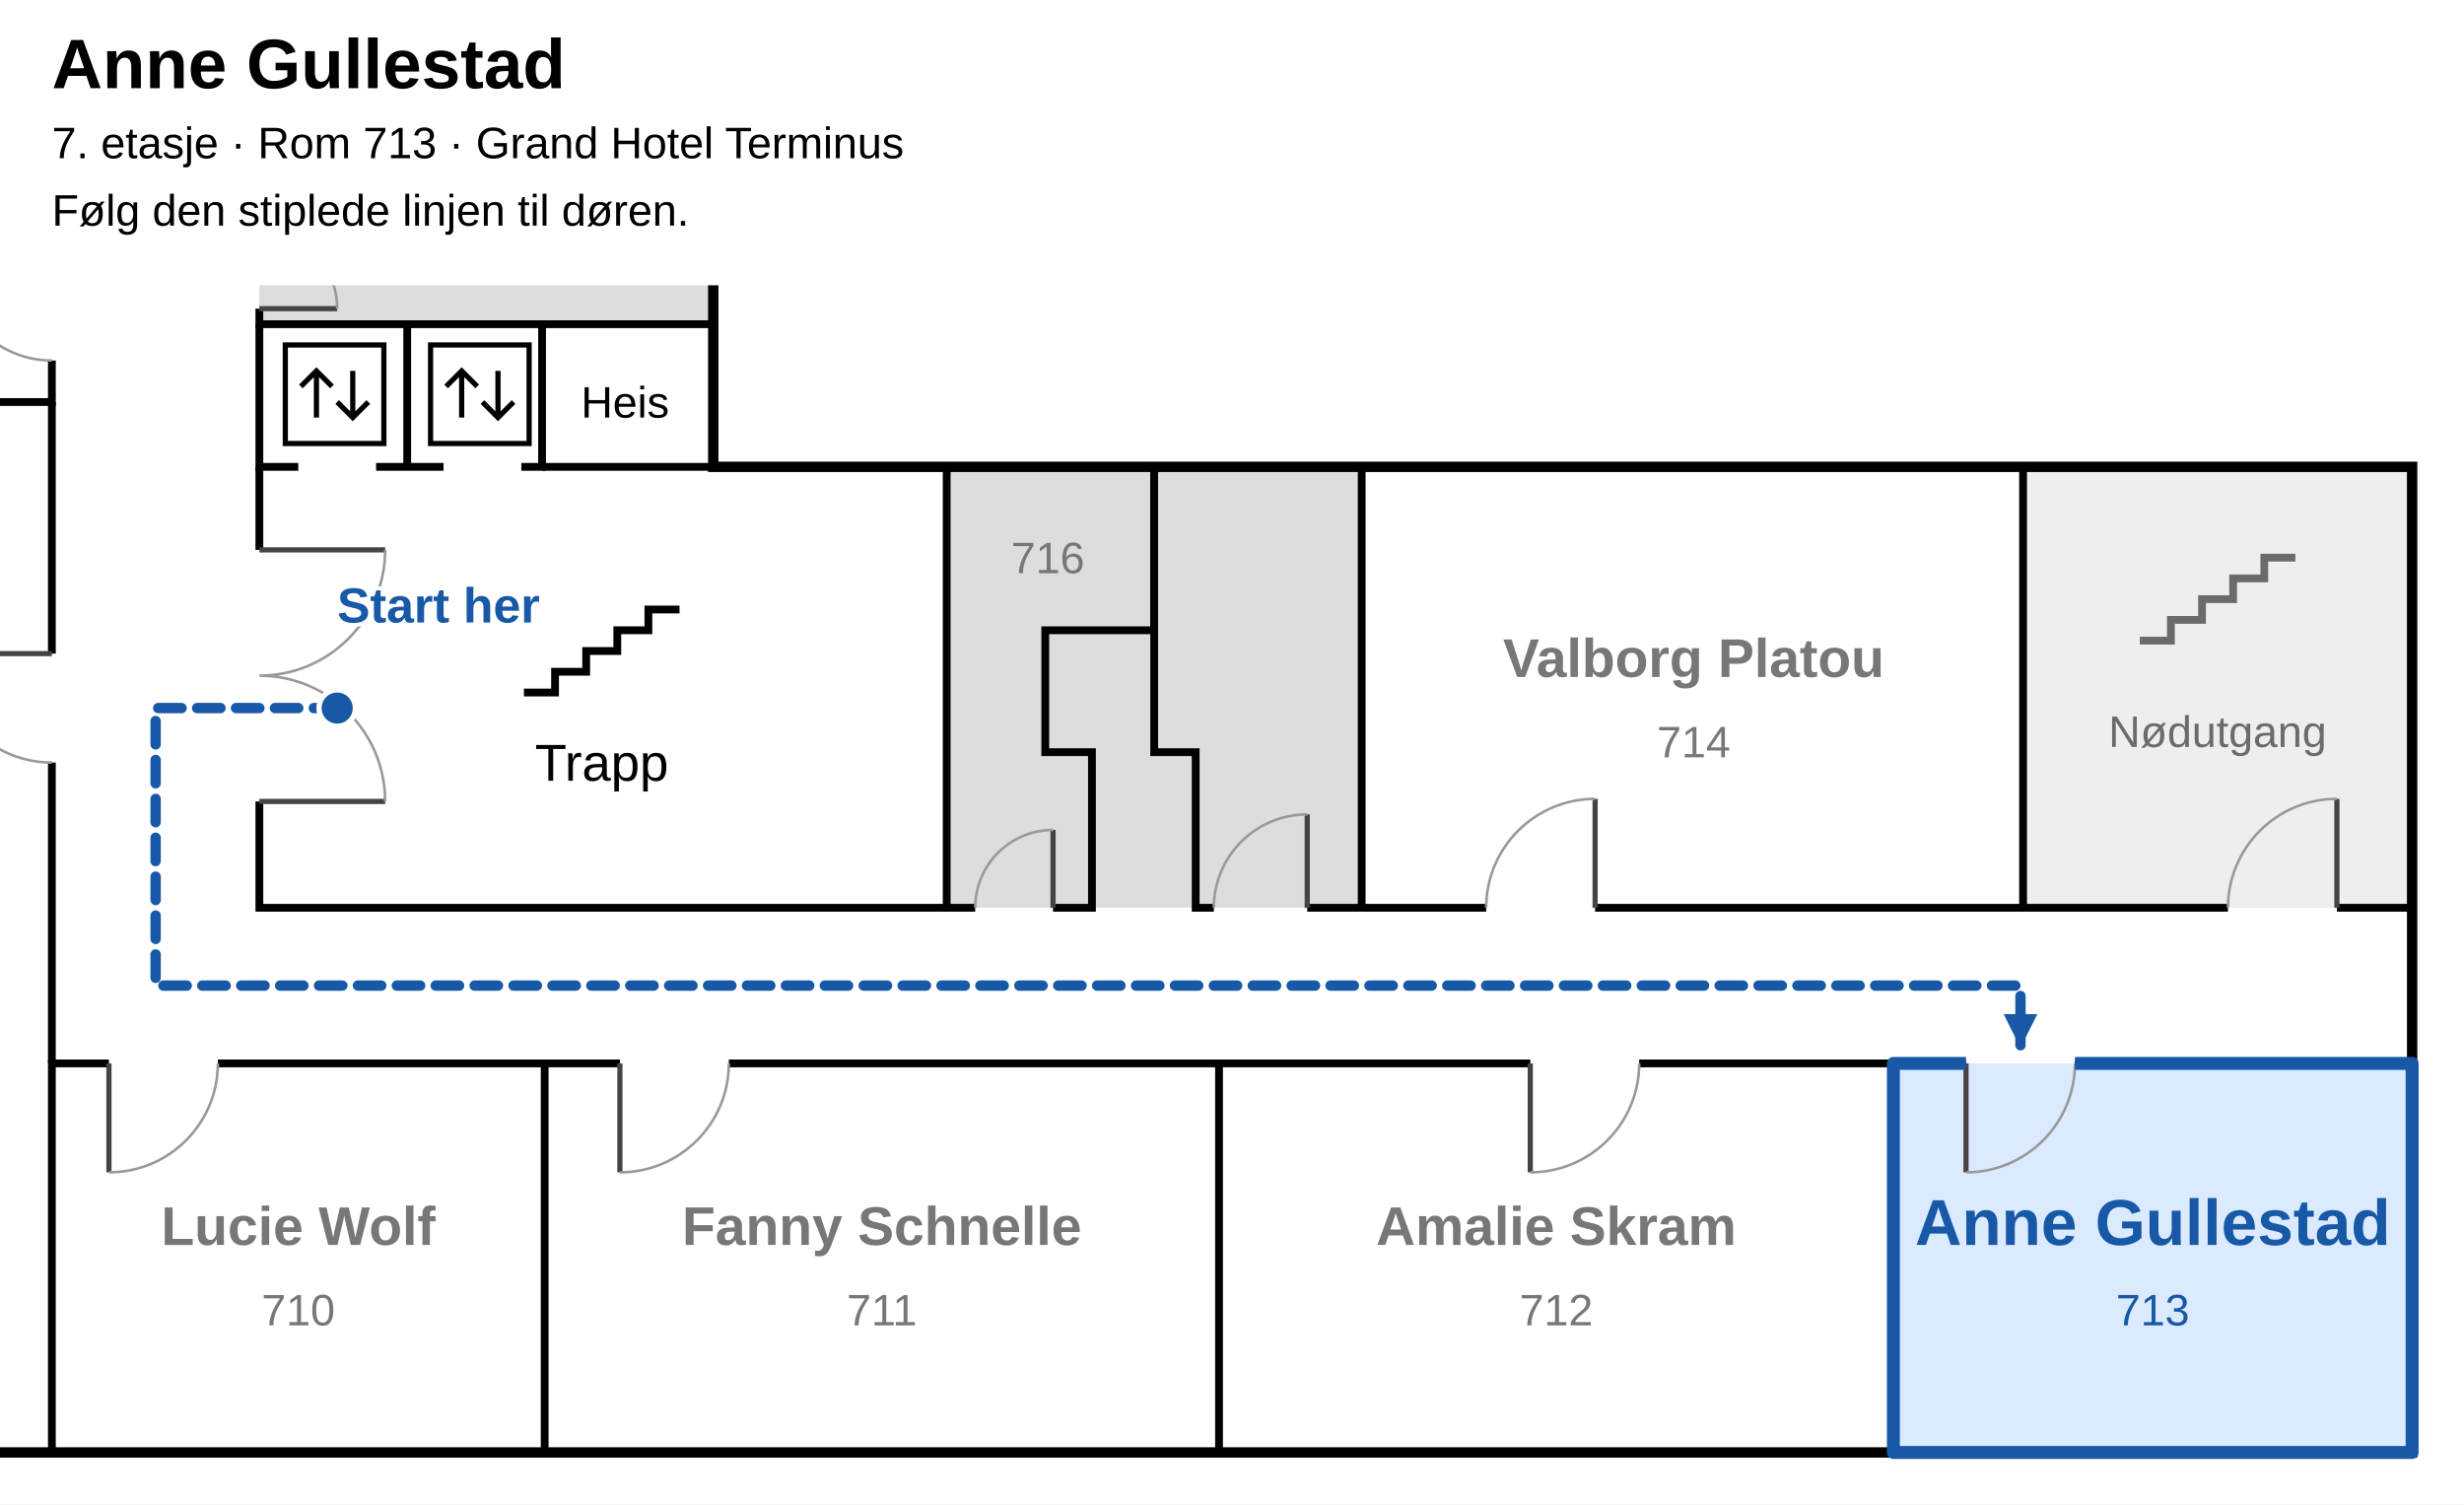
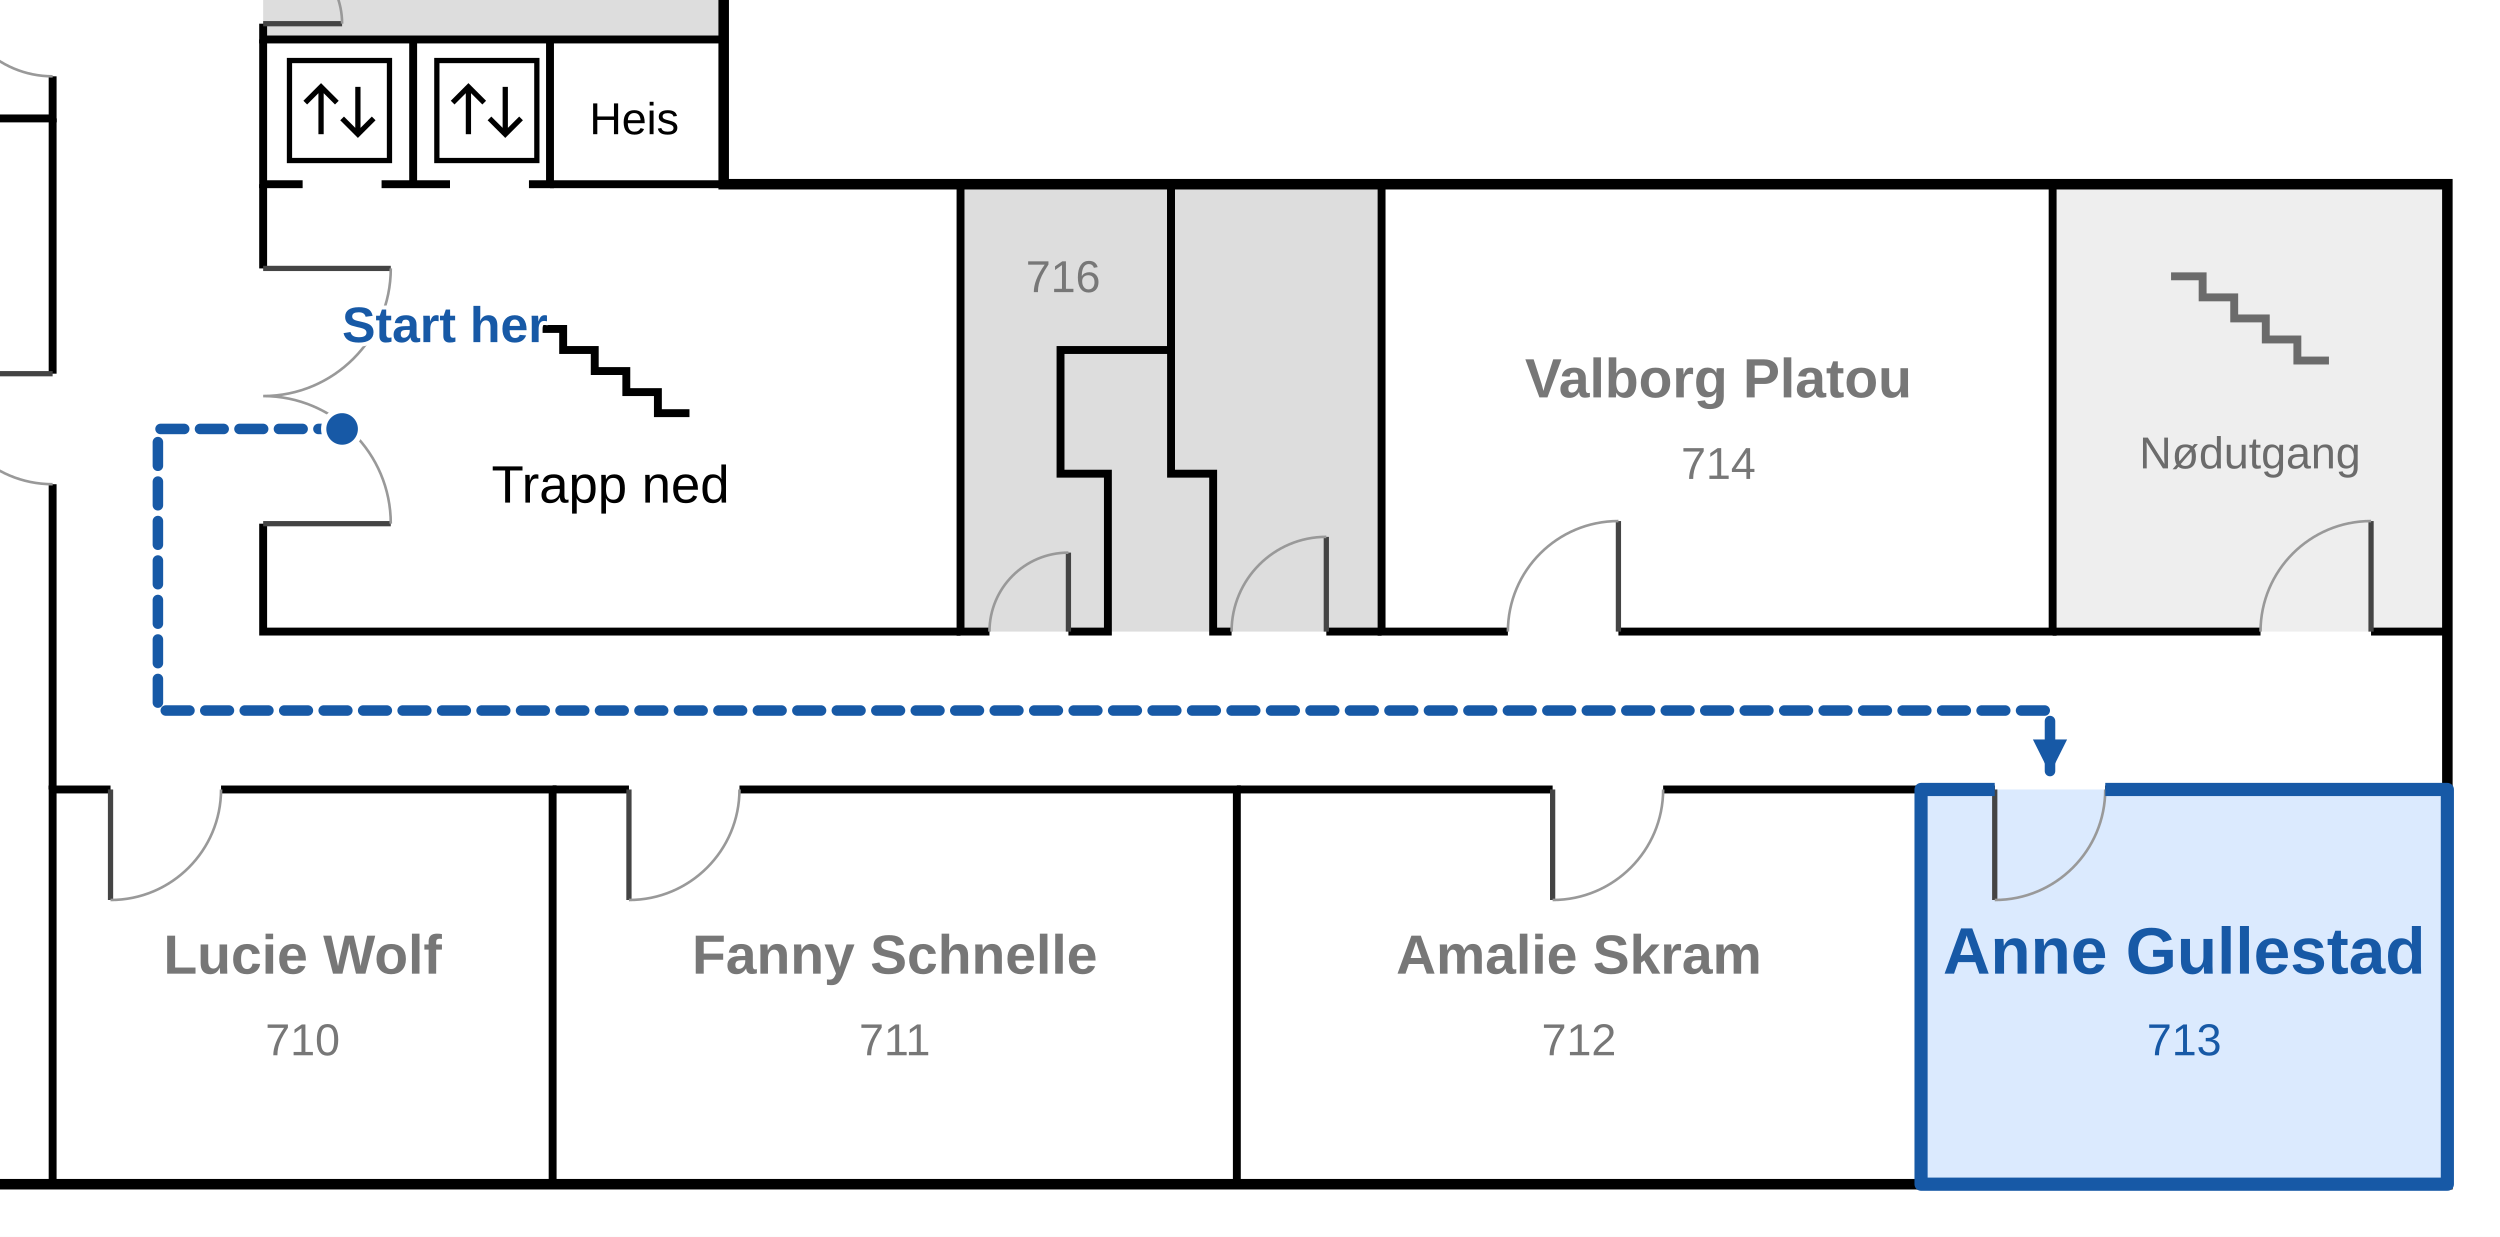
- <svg xmlns="http://www.w3.org/2000/svg" xmlns:xlink="http://www.w3.org/1999/xlink" width="950" height="580" viewBox="0 0 950 580" role="img" aria-labelledby="room-713-map-title room-713-map-description" lang="nb">
+ <svg xmlns="http://www.w3.org/2000/svg" xmlns:xlink="http://www.w3.org/1999/xlink" width="950" height="470" viewBox="0 110 950 470" role="img" aria-labelledby="room-713-map-title room-713-map-description" lang="nb">
  <defs>
    <g id="room-713-stair-symbol" fill="none" stroke="black" stroke-width="3">
-       <path d="M 0,32 H 12 V 24 H 24 V 16 H 36 V 8 H 48 V 0 H 60" />
+       <path d="M 0,0 H 12 V 8 H 24 V 16 H 36 V 24 H 48 V 32 H 60" />
    </g>
    <g id="room-713-lift-symbol" fill="none" stroke="black" stroke-width="2">
      <rect width="38" height="38" />
      <path d="M 12,28 V 10 M 6,16 L 12,10 L 18,16                M 26,10 V 28 M 20,22 L 26,28 L 32,22" />
    </g>
    <clipPath id="room-713-map-crop">
      <rect x="0" y="110" width="950" height="470" />
    </clipPath>
    <marker id="room-713-route-arrow" markerUnits="userSpaceOnUse" markerWidth="13" markerHeight="13" viewBox="0 0 13 13" refX="12" refY="6.5" orient="auto">
      <path d="M 0,0 L 13,6.5 L 0,13 Z" fill="#1759a6" />
    </marker>
  </defs>
-   <rect width="100%" height="100%" fill="white" />
-   <g font-family="Arial, Helvetica, sans-serif" fill="black">
-     <text x="20" y="34" font-size="27" font-weight="bold">Anne Gullestad</text>
-     <text x="20" y="61" font-size="17">7. etasje · Rom 713 · Grand Hotel Terminus</text>
-     <text x="20" y="87" font-size="17">Følg den stiplede linjen til døren.</text>
-   </g>
+   <rect x="0" y="110" width="950" height="470" fill="white" />
  <g clip-path="url(#room-713-map-crop)">
    <g font-family="Arial, Helvetica, sans-serif" fill="black" transform="translate(-220 -410)">
      <g id="room-713-service-room-fills" fill="#dddddd">
        <rect x="585" y="590" width="160" height="170" />
        <rect x="320" y="475" width="175" height="60" />
      </g>
      <g id="room-713-emergency-stairwell-fills" fill="#eeeeee">
        <rect x="320" y="110" width="175" height="80" />
        <rect x="1000" y="590" width="150" height="170" />
      </g>
      <rect id="room-713-destination-fill" x="950" y="820" width="200" height="150" fill="#dbeafe" />
      <path id="room-713-outer-walls" d="M 50,110 H 495 V 590 H 1150 V 970 H 50 Z" fill="none" stroke="black" stroke-width="4" />
      <g fill="none" stroke="black" stroke-width="3">
        <g id="room-713-room-707" data-room-number="707">
          <path d="M 240,110 V 268 M 240,310 V 460 H 50" />
        </g>
        <g id="room-713-room-706" data-room-number="706">
          <path d="M 495,190 H 320 V 268 M 320,310 V 345 H 495" />
        </g>
        <g id="room-713-room-705" data-room-number="705">
          <path d="M 320,345 V 388 M 320,430 V 475 H 495" />
        </g>
        <g id="room-713-room-710" data-room-number="710">
          <path d="M 240,970 V 820 H 262 M 304,820 H 430 V 970" />
        </g>
        <g id="room-713-room-711" data-room-number="711">
          <path d="M 430,820 H 459 M 501,820 H 690 V 970" />
        </g>
        <g id="room-713-room-712" data-room-number="712">
          <path d="M 690,820 H 810 M 852,820 H 950 V 970" />
        </g>
        <g id="room-713-room-713" data-room-number="713">
          <path d="M 950,820 H 978 M 1020,820 H 1150" />
        </g>
        <g id="room-713-room-714" data-room-number="714">
          <path d="M 745,590 V 760 H 793 M 835,760 H 1000 V 590" />
        </g>
        <g id="room-713-room-716" data-room-number="716">
          <path d="M 585,590 V 760 H 596 M 626,760 H 641 V 700                  H 623 V 653 H 665 V 590" />
        </g>
        <g id="room-713-room-709" data-room-number="709">
          <path d="M 240,565 V 662 M 240,704 V 820" />
        </g>
        <g id="room-713-wc-area">
          <path d="M 240,460 V 511 M 240,549 V 565 H 50" />
        </g>
        <g id="room-713-unlabelled-areas">
          <path d="M 320,475 V 499 M 320,529 V 535 H 495" />
          <path d="M 665,590 V 700 H 681 V 760 H 688 M 724,760 H 745" />
        </g>
        <g id="room-713-main-stairwell">
          <path d="M 429,590 H 585 M 320,590 V 622                  M 320,719 V 760 H 585" />
        </g>
        <g id="room-713-lift-area">
          <path d="M 320,535 V 590 H 335 M 365,590 H 391                  M 421,590 H 429 V 535 M 377,535 V 590" />
        </g>
        <g id="room-713-upper-stairwell">
          <path d="M 320,110 V 145 M 320,179 V 190" />
        </g>
        <g id="room-713-right-stairwell">
          <path d="M 1000,760 H 1079 M 1121,760 H 1150" />
        </g>
      </g>
      <g id="room-713-doors" fill="none">
        <g id="room-713-door-707" transform="translate(240 268) rotate(90)">
          <path d="M 0,0 V 42" stroke="#444444" stroke-width="2" />
          <path d="M 0,42 A 42,42 0 0 0 42,0" stroke="#999999" stroke-width="1" />
        </g>
        <g id="room-713-door-706" transform="translate(320 310) rotate(-90)">
          <path d="M 0,0 V 42" stroke="#444444" stroke-width="2" />
          <path d="M 0,42 A 42,42 0 0 0 42,0" stroke="#999999" stroke-width="1" />
        </g>
        <g id="room-713-door-705" transform="translate(320 430) rotate(-90)">
          <path d="M 0,0 V 42" stroke="#444444" stroke-width="2" />
          <path d="M 0,42 A 42,42 0 0 0 42,0" stroke="#999999" stroke-width="1" />
        </g>
        <g id="room-713-door-709-upper" transform="translate(240 662) rotate(90)">
          <path d="M 0,0 V 42" stroke="#444444" stroke-width="2" />
          <path d="M 0,42 A 42,42 0 0 0 42,0" stroke="#999999" stroke-width="1" />
        </g>
        <g id="room-713-door-wc" transform="translate(240 511) rotate(90)">
          <path d="M 0,0 V 38" stroke="#444444" stroke-width="2" />
          <path d="M 0,38 A 38,38 0 0 0 38,0" stroke="#999999" stroke-width="1" />
        </g>
        <g id="room-713-door-710" transform="translate(262 820) rotate(0)">
          <path d="M 0,0 V 42" stroke="#444444" stroke-width="2" />
          <path d="M 0,42 A 42,42 0 0 0 42,0" stroke="#999999" stroke-width="1" />
        </g>
        <g id="room-713-door-711" transform="translate(459 820) rotate(0)">
          <path d="M 0,0 V 42" stroke="#444444" stroke-width="2" />
          <path d="M 0,42 A 42,42 0 0 0 42,0" stroke="#999999" stroke-width="1" />
        </g>
        <g id="room-713-door-712" transform="translate(810 820) rotate(0)">
          <path d="M 0,0 V 42" stroke="#444444" stroke-width="2" />
          <path d="M 0,42 A 42,42 0 0 0 42,0" stroke="#999999" stroke-width="1" />
        </g>
        <g id="room-713-door-713" transform="translate(978 820) rotate(0)">
          <path d="M 0,0 V 42" stroke="#444444" stroke-width="2" />
          <path d="M 0,42 A 42,42 0 0 0 42,0" stroke="#999999" stroke-width="1" />
        </g>
        <g id="room-713-door-714-left" transform="translate(835 760) rotate(180)">
          <path d="M 0,0 V 42" stroke="#444444" stroke-width="2" />
          <path d="M 0,42 A 42,42 0 0 0 42,0" stroke="#999999" stroke-width="1" />
        </g>
        <g id="room-713-door-716" transform="translate(626 760) rotate(180)">
          <path d="M 0,0 V 30" stroke="#444444" stroke-width="2" />
          <path d="M 0,30 A 30,30 0 0 0 30,0" stroke="#999999" stroke-width="1" />
        </g>
        <g id="room-713-door-service-by-714" transform="translate(724 760) rotate(180)">
          <path d="M 0,0 V 36" stroke="#444444" stroke-width="2" />
          <path d="M 0,36 A 36,36 0 0 0 36,0" stroke="#999999" stroke-width="1" />
        </g>
        <g id="room-713-door-service-by-705" transform="translate(320 529) rotate(-90)">
          <path d="M 0,0 V 30" stroke="#444444" stroke-width="2" />
          <path d="M 0,30 A 30,30 0 0 0 30,0" stroke="#999999" stroke-width="1" />
        </g>
        <g id="room-713-door-upper-emergency" transform="translate(320 179) rotate(-90)">
          <path d="M 0,0 V 34" stroke="#444444" stroke-width="2" />
          <path d="M 0,34 A 34,34 0 0 0 34,0" stroke="#999999" stroke-width="1" />
        </g>
        <g id="room-713-door-right-emergency" transform="translate(1121 760) rotate(180)">
          <path d="M 0,0 V 42" stroke="#444444" stroke-width="2" />
          <path d="M 0,42 A 42,42 0 0 0 42,0" stroke="#999999" stroke-width="1" />
        </g>
        <g id="room-713-main-stairwell-double-door">
          <path d="M 320,622 H 368.5 M 320,719 H 368.5" stroke="#444444" stroke-width="2" />
          <path d="M 368.5,622 A 48.5,48.5 0 0 1 320,670.5 M 368.5,719 A 48.5,48.5 0 0 0 320,670.5" stroke="#999999" stroke-width="1" />
        </g>
      </g>
      <path id="room-713-destination-outline" d="M 978,820 H 950 V 970 H 1150 V 820 H 1020" fill="none" stroke="#1759a6" stroke-width="5" stroke-linejoin="round" />
      <g id="room-713-room-labels" font-size="21" text-anchor="middle" fill="#777777">
        <g id="room-713-label-707">
          <text x="145" y="266" font-weight="bold">
            <tspan x="145" dy="0">Torborg</tspan>
            <tspan x="145" dy="27">Nedraas</tspan>
          </text>
          <text x="145" y="324" font-size="17">707</text>
        </g>
        <g id="room-713-label-706">
          <text x="408" y="247" font-weight="bold">
            <tspan x="408" dy="0">Marie</tspan>
            <tspan x="408" dy="27">Monsen</tspan>
          </text>
          <text x="408" y="305" font-size="17">706</text>
        </g>
        <g id="room-713-label-705">
          <text x="408" y="385" font-weight="bold">
            <tspan x="408" dy="0">Amalie</tspan>
            <tspan x="408" dy="27">Hansen</tspan>
          </text>
          <text x="408" y="443" font-size="17">705</text>
        </g>
        <g id="room-713-label-710">
          <text x="335" y="890" font-weight="bold">
            <tspan x="335" dy="0">Lucie Wolf</tspan>
          </text>
          <text x="335" y="921" font-size="17">710</text>
        </g>
        <g id="room-713-label-711">
          <text x="560" y="890" font-weight="bold">
            <tspan x="560" dy="0">Fanny Schnelle</tspan>
          </text>
          <text x="560" y="921" font-size="17">711</text>
        </g>
        <g id="room-713-label-712">
          <text x="820" y="890" font-weight="bold">
            <tspan x="820" dy="0">Amalie Skram</tspan>
          </text>
          <text x="820" y="921" font-size="17">712</text>
        </g>
        <g id="room-713-label-713" fill="#1759a6" font-size="25">
          <text x="1050" y="890" font-weight="bold">
            <tspan x="1050" dy="0">Anne Gullestad</tspan>
          </text>
          <text x="1050" y="921" font-size="17">713</text>
        </g>
        <g id="room-713-label-714">
          <text x="873" y="671" font-weight="bold">
            <tspan x="873" dy="0">Valborg Platou</tspan>
          </text>
          <text x="873" y="702" font-size="17">714</text>
        </g>
        <text id="room-713-label-716" x="624" y="631" font-size="17" fill="#777777">716</text>
      </g>
      <g id="room-713-stairs-and-lifts" font-size="20" text-anchor="middle">
        <g id="room-713-upper-emergency-exit" opacity="0.55">
          <use xlink:href="#room-713-stair-symbol" x="379" y="121" />
          <text x="408" y="179" font-size="17">Nødutgang</text>
        </g>
        <use xlink:href="#room-713-lift-symbol" x="330" y="543" />
        <use xlink:href="#room-713-lift-symbol" x="386" y="543" />
        <text x="461" y="571" font-size="17">Heis</text>
        <use xlink:href="#room-713-stair-symbol" x="422" y="645" />
-         <text x="452" y="711">Trapp</text>
+         <text x="452" y="711">Trapp ned</text>
        <g id="room-713-right-emergency-exit" opacity="0.55">
          <use xlink:href="#room-713-stair-symbol" x="1045" y="625" />
          <text x="1075" y="698" font-size="17">Nødutgang</text>
        </g>
      </g>
      <g id="room-713-route" fill="none" stroke-linejoin="round" stroke-linecap="round">
        <path d="M 350,683 H 280 V 790 H 999 V 813" stroke="white" stroke-width="8" />
        <path d="M 350,683 H 280 V 790 H 999 V 813" stroke="#1759a6" stroke-width="4" stroke-dasharray="9 6" marker-end="url(#room-713-route-arrow)" />
        <circle cx="350" cy="683" r="7" fill="#1759a6" stroke="white" stroke-width="2" />
        <text x="350" y="650" font-size="19" font-weight="bold" fill="#1759a6" stroke="white" stroke-width="3" paint-order="stroke fill">Start her</text>
      </g>
    </g>
  </g>
</svg>
